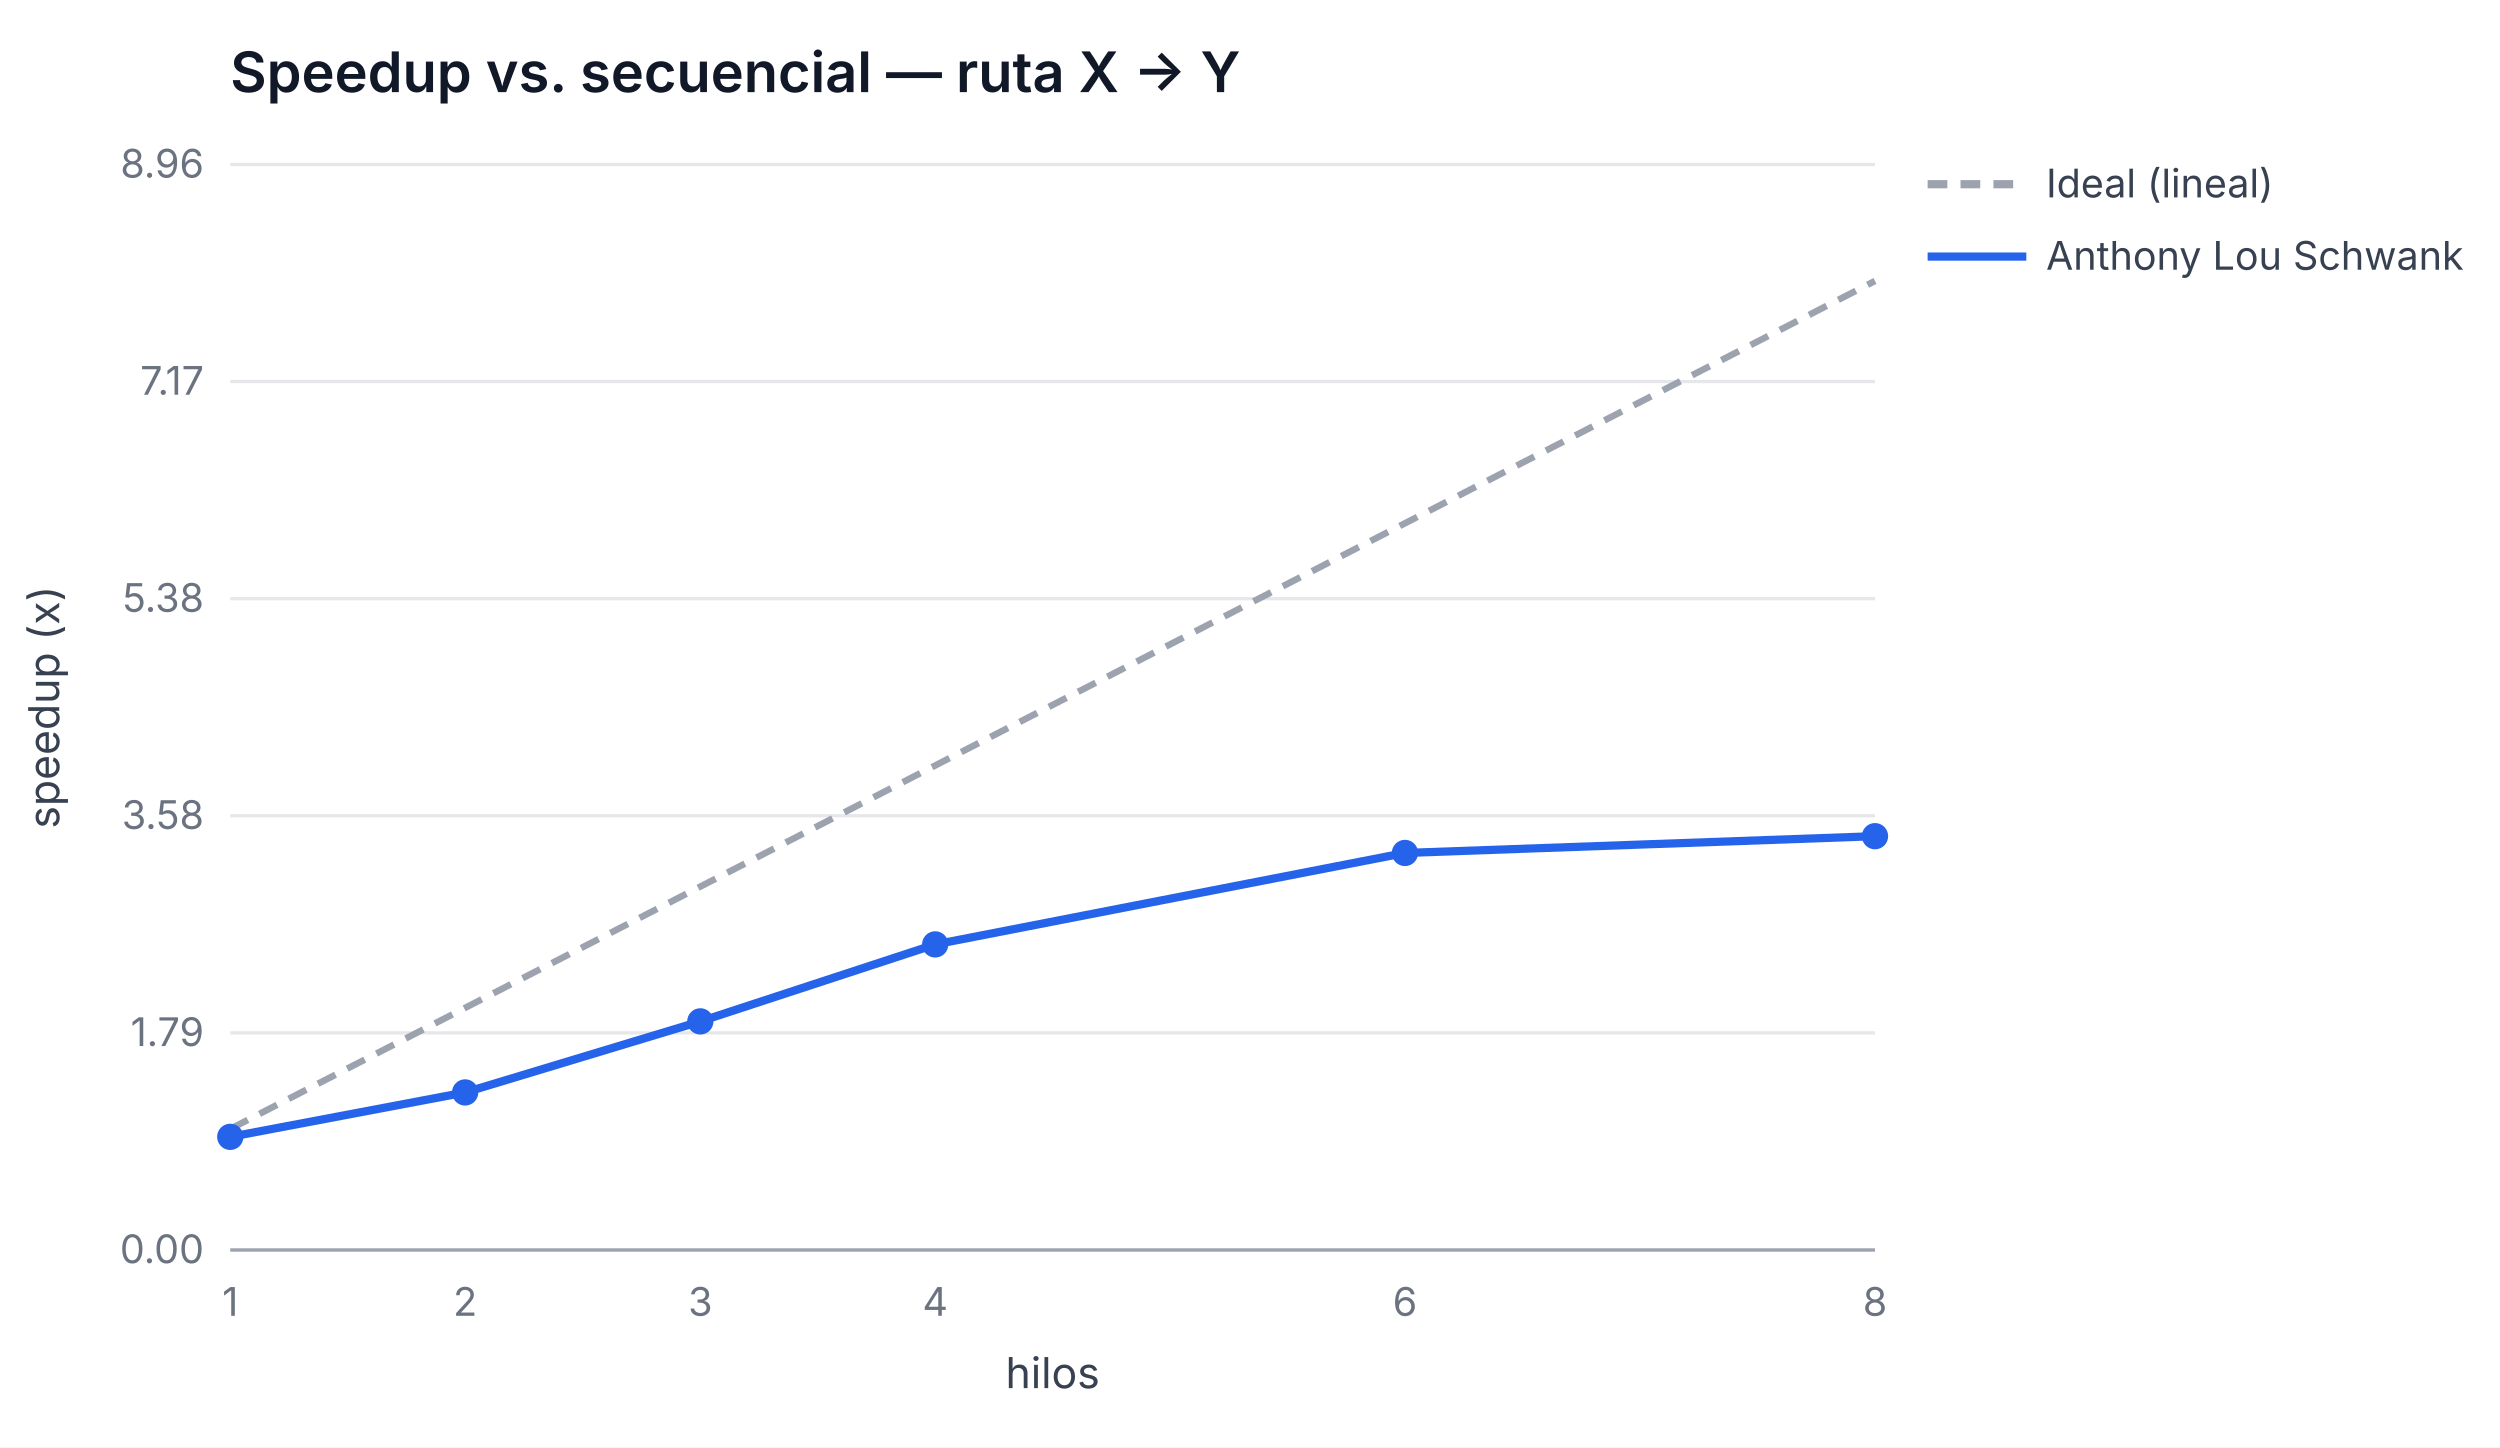
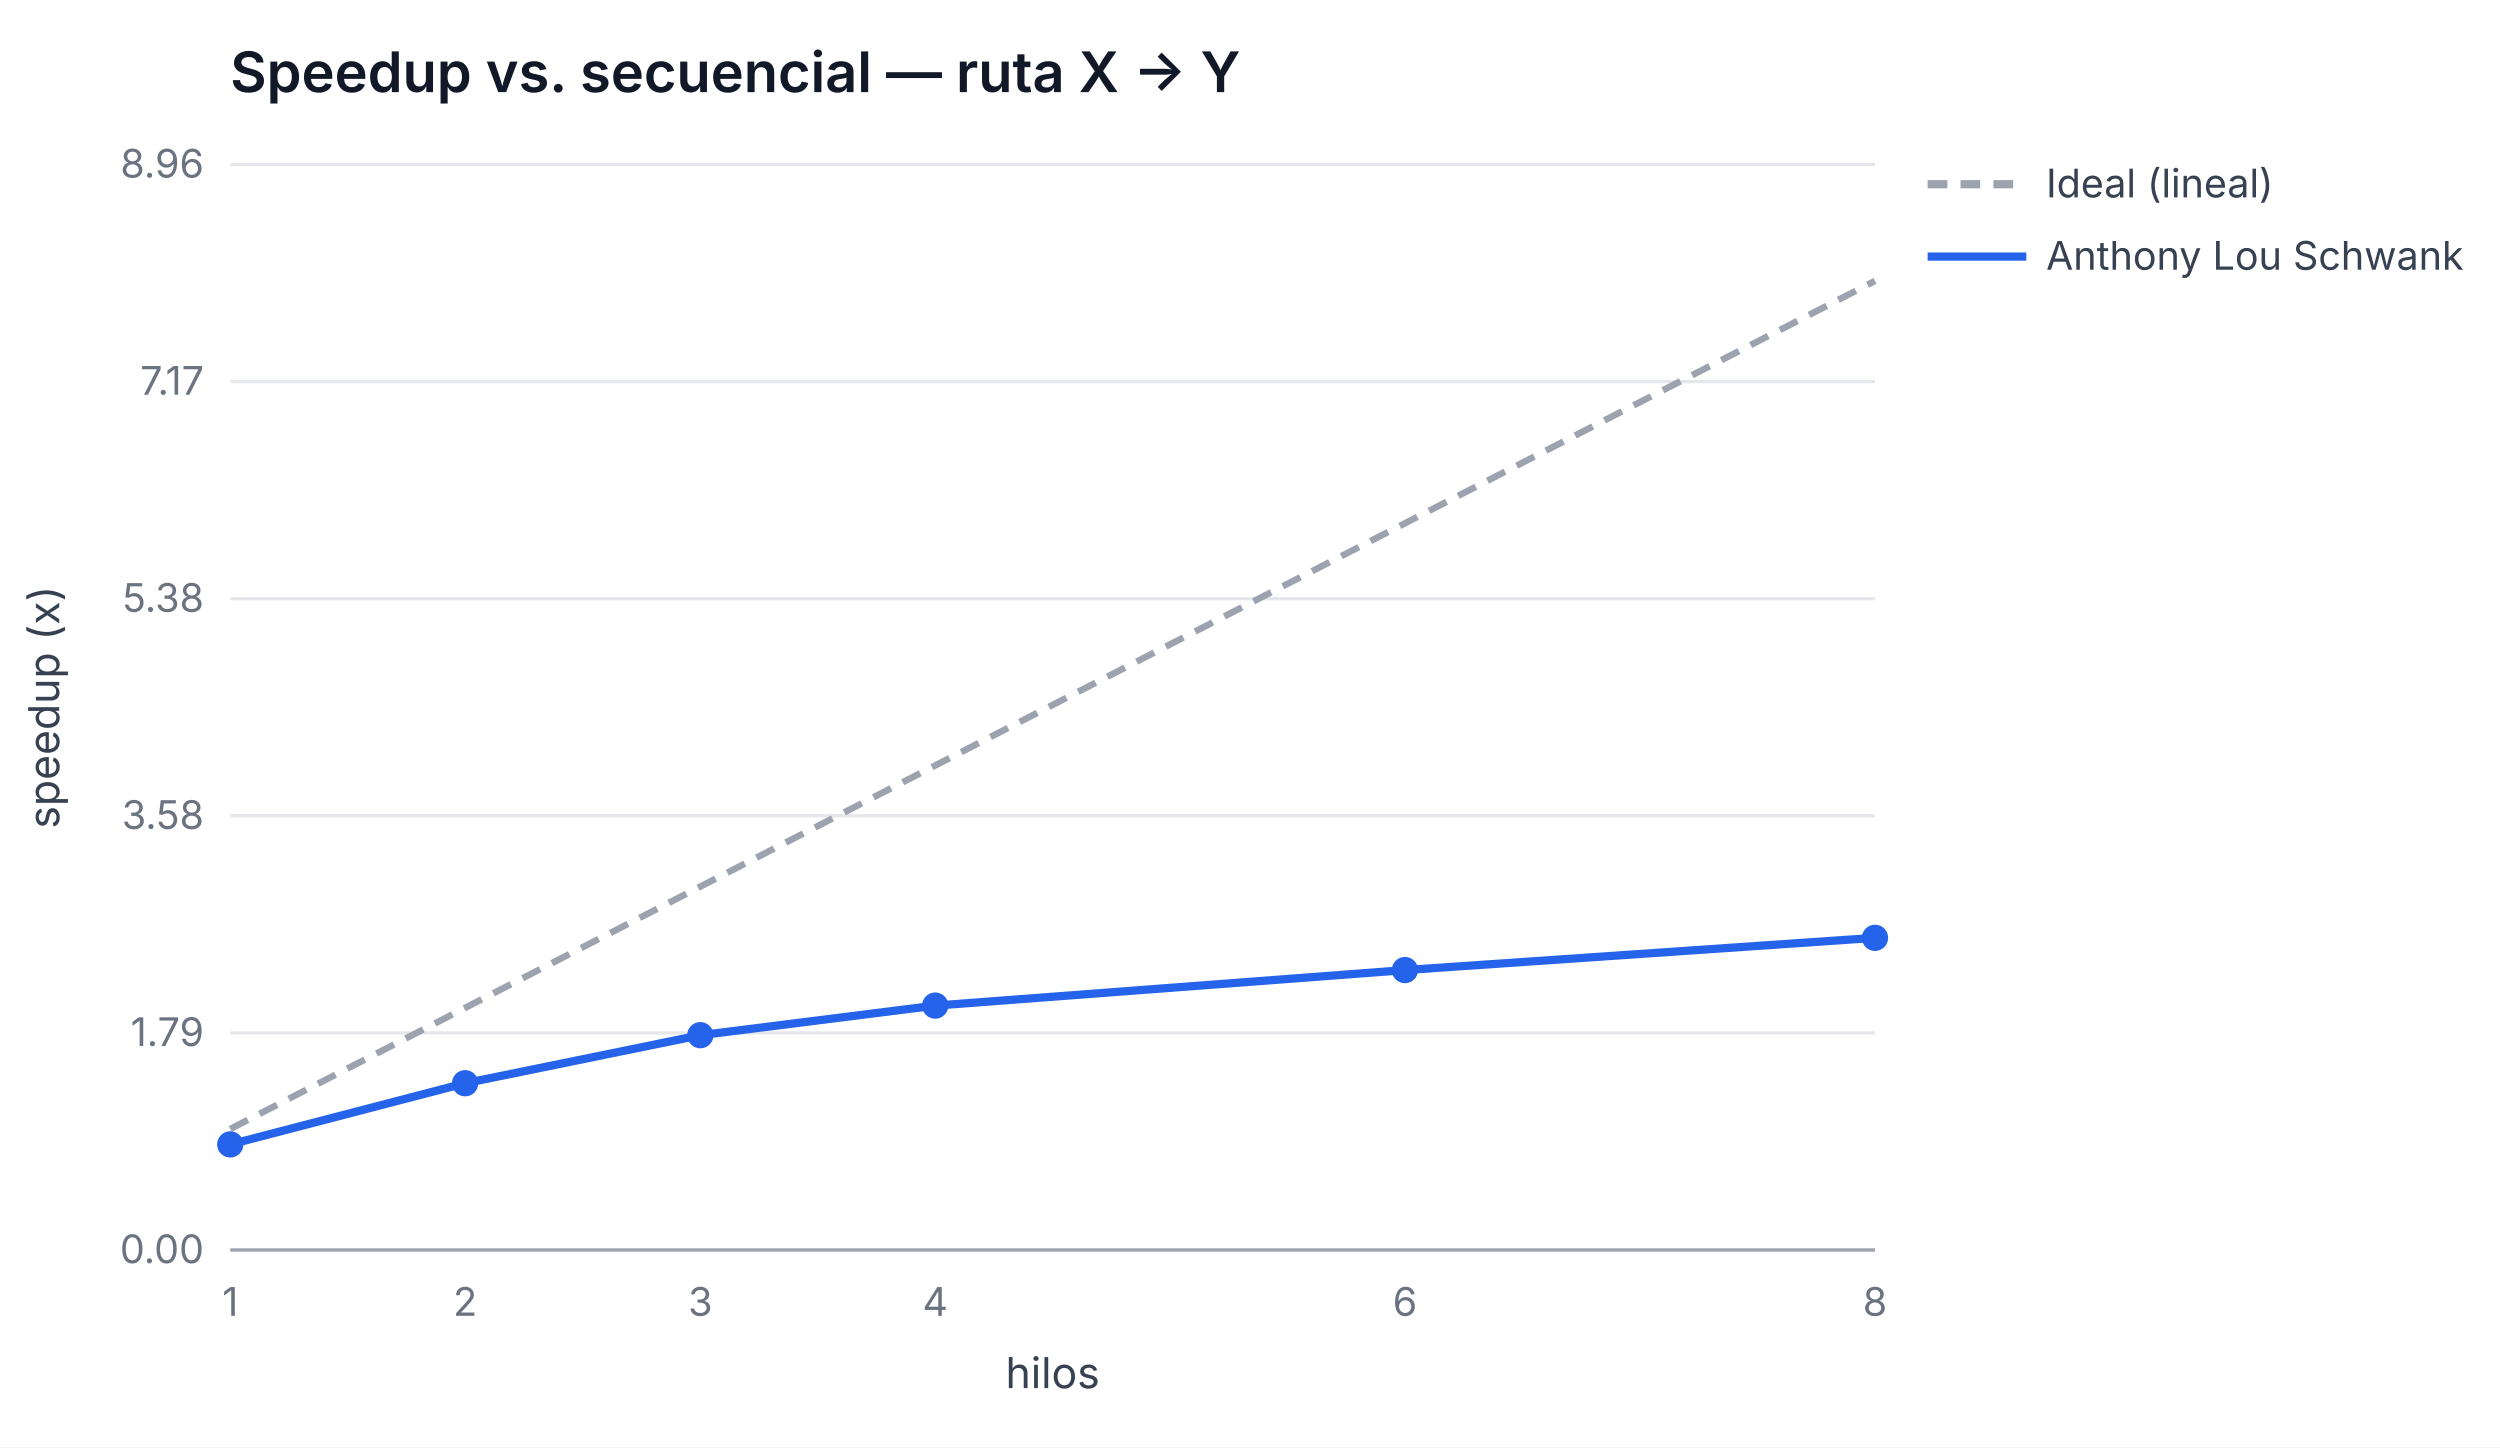
<svg xmlns="http://www.w3.org/2000/svg" width="760" height="440" viewBox="0 0 760 440" font-family="system-ui,-apple-system,Segoe UI,sans-serif">
  <rect width="760" height="440" fill="#ffffff" />
  <text x="70" y="28" font-size="17" font-weight="600" fill="#111827">Speedup vs. secuencial — ruta X -&gt; Y</text>
  <line x1="70.0" y1="380.0" x2="570.0" y2="380.0" stroke="#e5e7eb" />
  <text x="62.0" y="384.0" font-size="12" fill="#6b7280" text-anchor="end">0.00</text>
  <line x1="70.0" y1="314.0" x2="570.0" y2="314.0" stroke="#e5e7eb" />
  <text x="62.0" y="318.0" font-size="12" fill="#6b7280" text-anchor="end">1.79</text>
  <line x1="70.0" y1="248.0" x2="570.0" y2="248.0" stroke="#e5e7eb" />
  <text x="62.0" y="252.0" font-size="12" fill="#6b7280" text-anchor="end">3.58</text>
  <line x1="70.0" y1="182.0" x2="570.0" y2="182.0" stroke="#e5e7eb" />
  <text x="62.0" y="186.0" font-size="12" fill="#6b7280" text-anchor="end">5.38</text>
  <line x1="70.0" y1="116.0" x2="570.0" y2="116.0" stroke="#e5e7eb" />
  <text x="62.0" y="120.0" font-size="12" fill="#6b7280" text-anchor="end">7.17</text>
  <line x1="70.0" y1="50.0" x2="570.0" y2="50.0" stroke="#e5e7eb" />
  <text x="62.0" y="54.0" font-size="12" fill="#6b7280" text-anchor="end">8.96</text>
  <text x="70.0" y="400.0" font-size="12" fill="#6b7280" text-anchor="middle">1</text>
  <text x="141.4" y="400.0" font-size="12" fill="#6b7280" text-anchor="middle">2</text>
  <text x="212.9" y="400.0" font-size="12" fill="#6b7280" text-anchor="middle">3</text>
  <text x="284.3" y="400.0" font-size="12" fill="#6b7280" text-anchor="middle">4</text>
  <text x="427.1" y="400.0" font-size="12" fill="#6b7280" text-anchor="middle">6</text>
  <text x="570.0" y="400.0" font-size="12" fill="#6b7280" text-anchor="middle">8</text>
  <line x1="70" y1="380.0" x2="570" y2="380.0" stroke="#9ca3af" />
  <text x="320.0" y="422" font-size="13" fill="#374151" text-anchor="middle">hilos</text>
  <text x="18" y="215.0" font-size="13" fill="#374151" text-anchor="middle" transform="rotate(-90 18 215.0)">speedup (x)</text>
  <line x1="70.0" y1="343.2" x2="570.0" y2="85.4" stroke="#9ca3af" stroke-dasharray="6 4" stroke-width="2" />
-   <path d="M70.0,345.6 L141.4,332.1 L212.9,310.5 L284.3,287.1 L427.1,259.3 L570.0,254.2" fill="none" stroke="#2563eb" stroke-width="2.5" />
-   <circle cx="70.0" cy="345.6" r="4" fill="#2563eb" />
-   <circle cx="141.4" cy="332.1" r="4" fill="#2563eb" />
-   <circle cx="212.9" cy="310.5" r="4" fill="#2563eb" />
-   <circle cx="284.3" cy="287.1" r="4" fill="#2563eb" />
-   <circle cx="427.1" cy="259.3" r="4" fill="#2563eb" />
-   <circle cx="570.0" cy="254.2" r="4" fill="#2563eb" />
+   <path d="M70.0,347.9 L141.4,329.3 L212.9,314.7 L284.3,305.7 L427.1,294.9 L570.0,285.1" fill="none" stroke="#2563eb" stroke-width="2.5" />
+   <circle cx="70.0" cy="347.9" r="4" fill="#2563eb" />
+   <circle cx="141.4" cy="329.3" r="4" fill="#2563eb" />
+   <circle cx="212.9" cy="314.7" r="4" fill="#2563eb" />
+   <circle cx="284.3" cy="305.7" r="4" fill="#2563eb" />
+   <circle cx="427.1" cy="294.9" r="4" fill="#2563eb" />
+   <circle cx="570.0" cy="285.1" r="4" fill="#2563eb" />
  <line x1="586" y1="56.0" x2="616" y2="56.0" stroke="#9ca3af" stroke-width="2.5" stroke-dasharray="6 4" />
  <text x="622" y="60.0" font-size="12" fill="#374151">Ideal (lineal)</text>
  <line x1="586" y1="78.0" x2="616" y2="78.0" stroke="#2563eb" stroke-width="2.5" />
  <text x="622" y="82.0" font-size="12" fill="#374151">Anthony Lou Schwank</text>
</svg>
